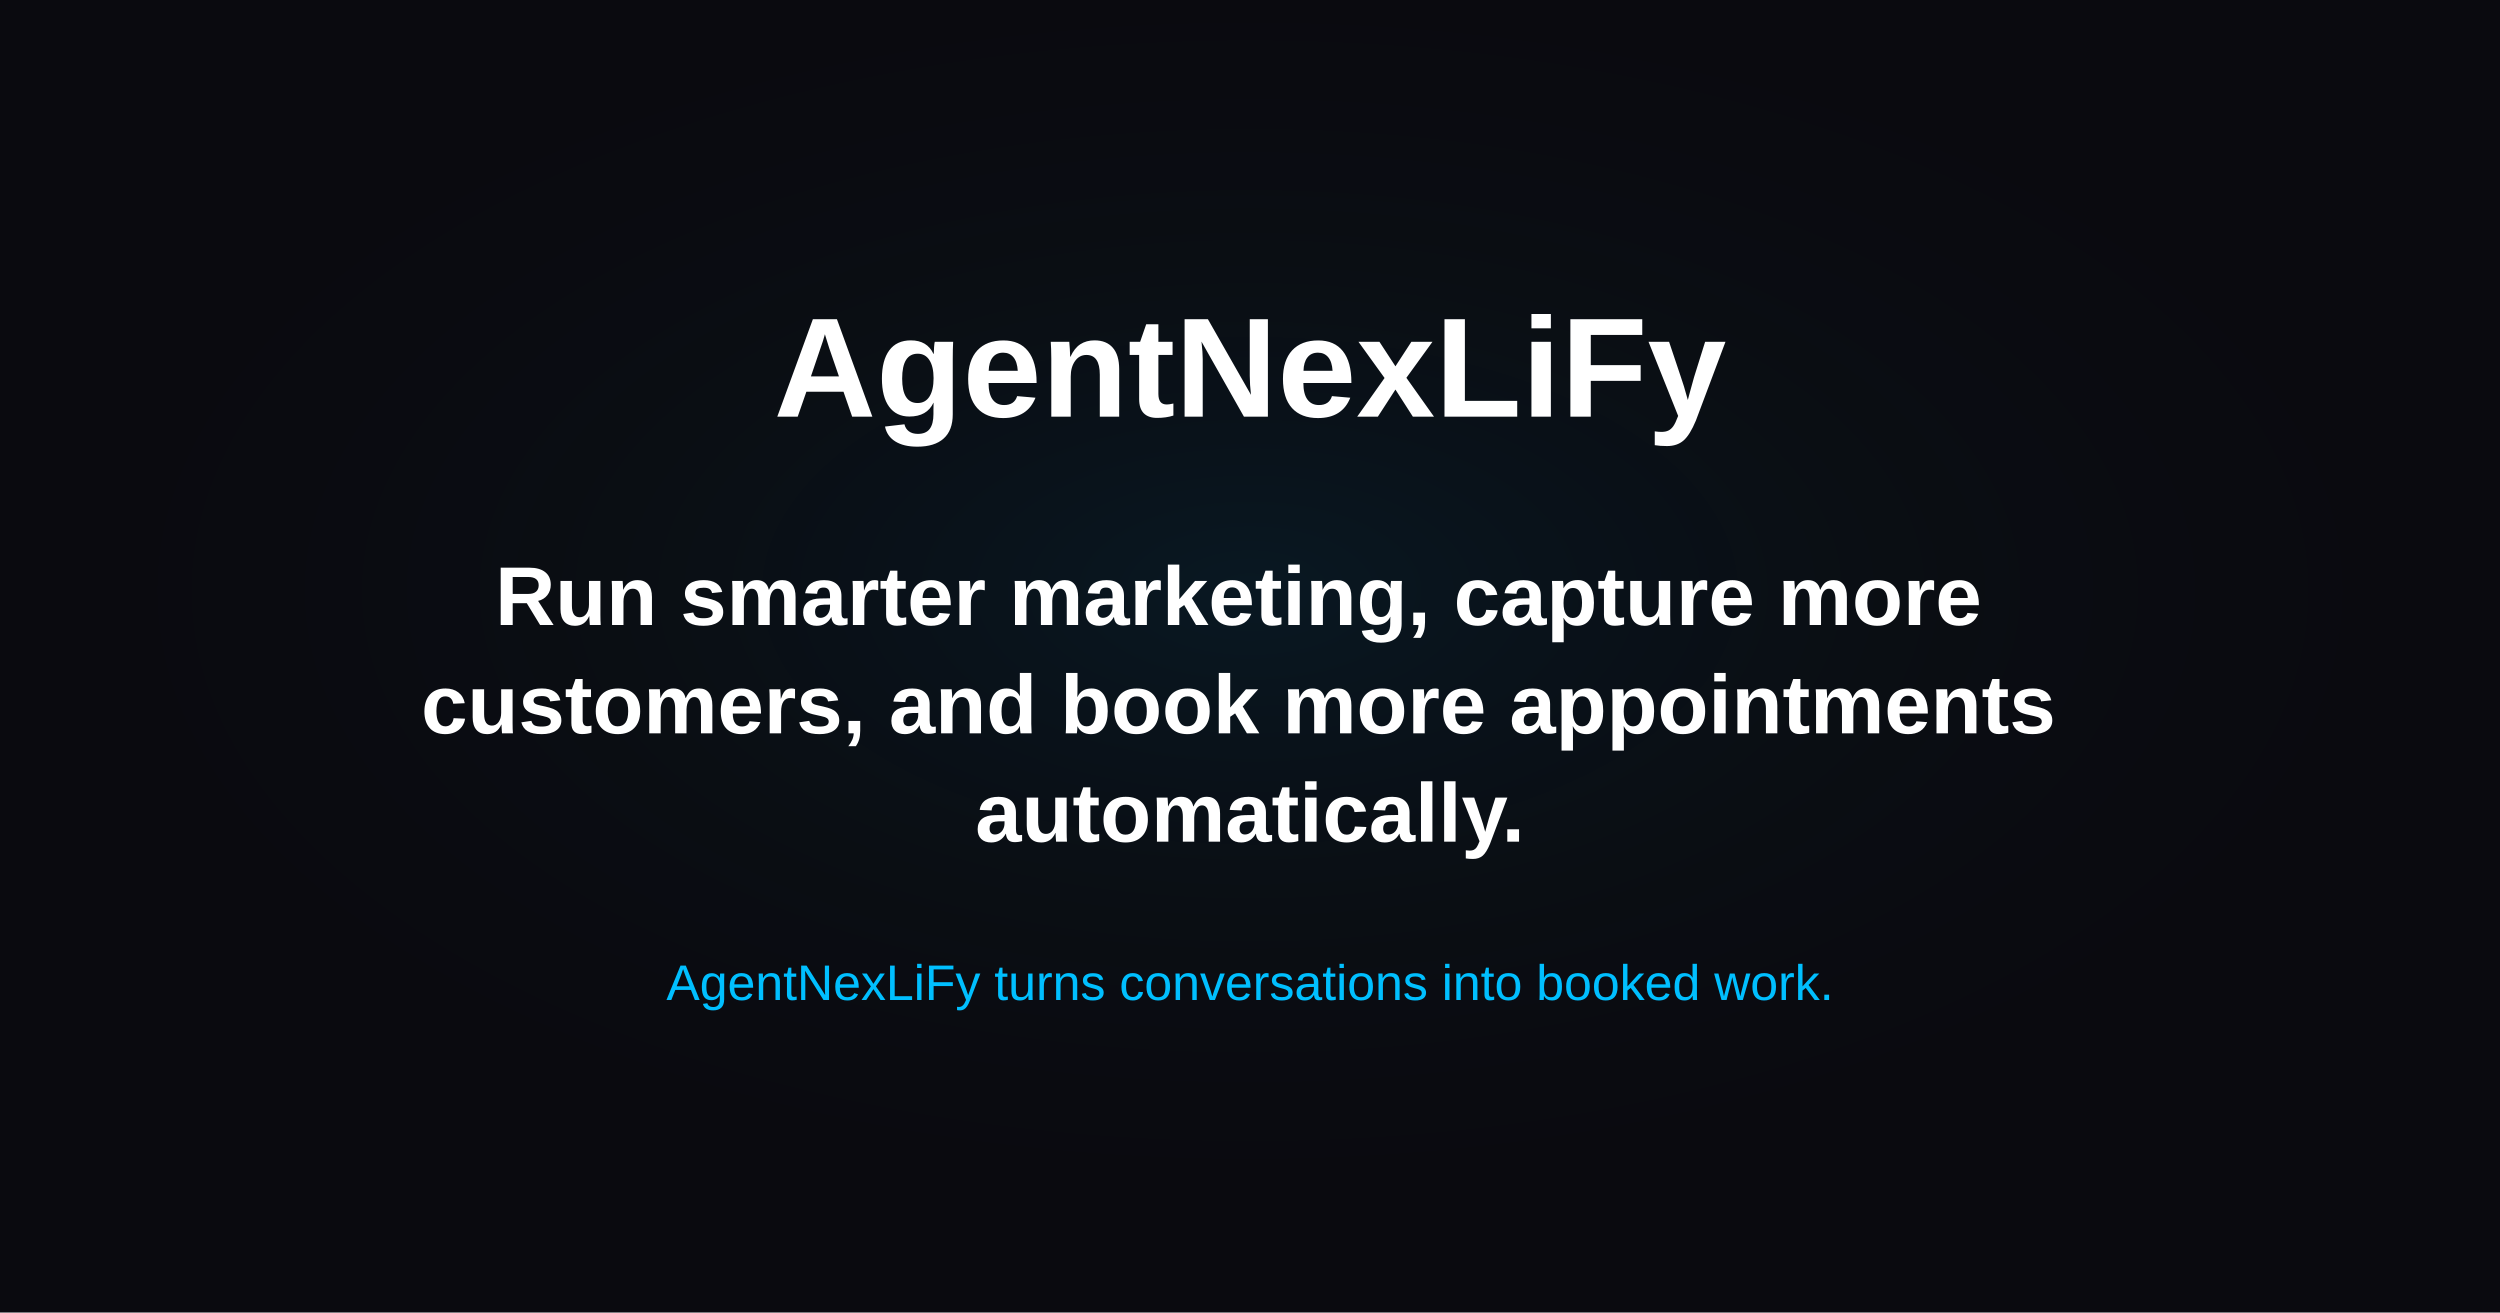
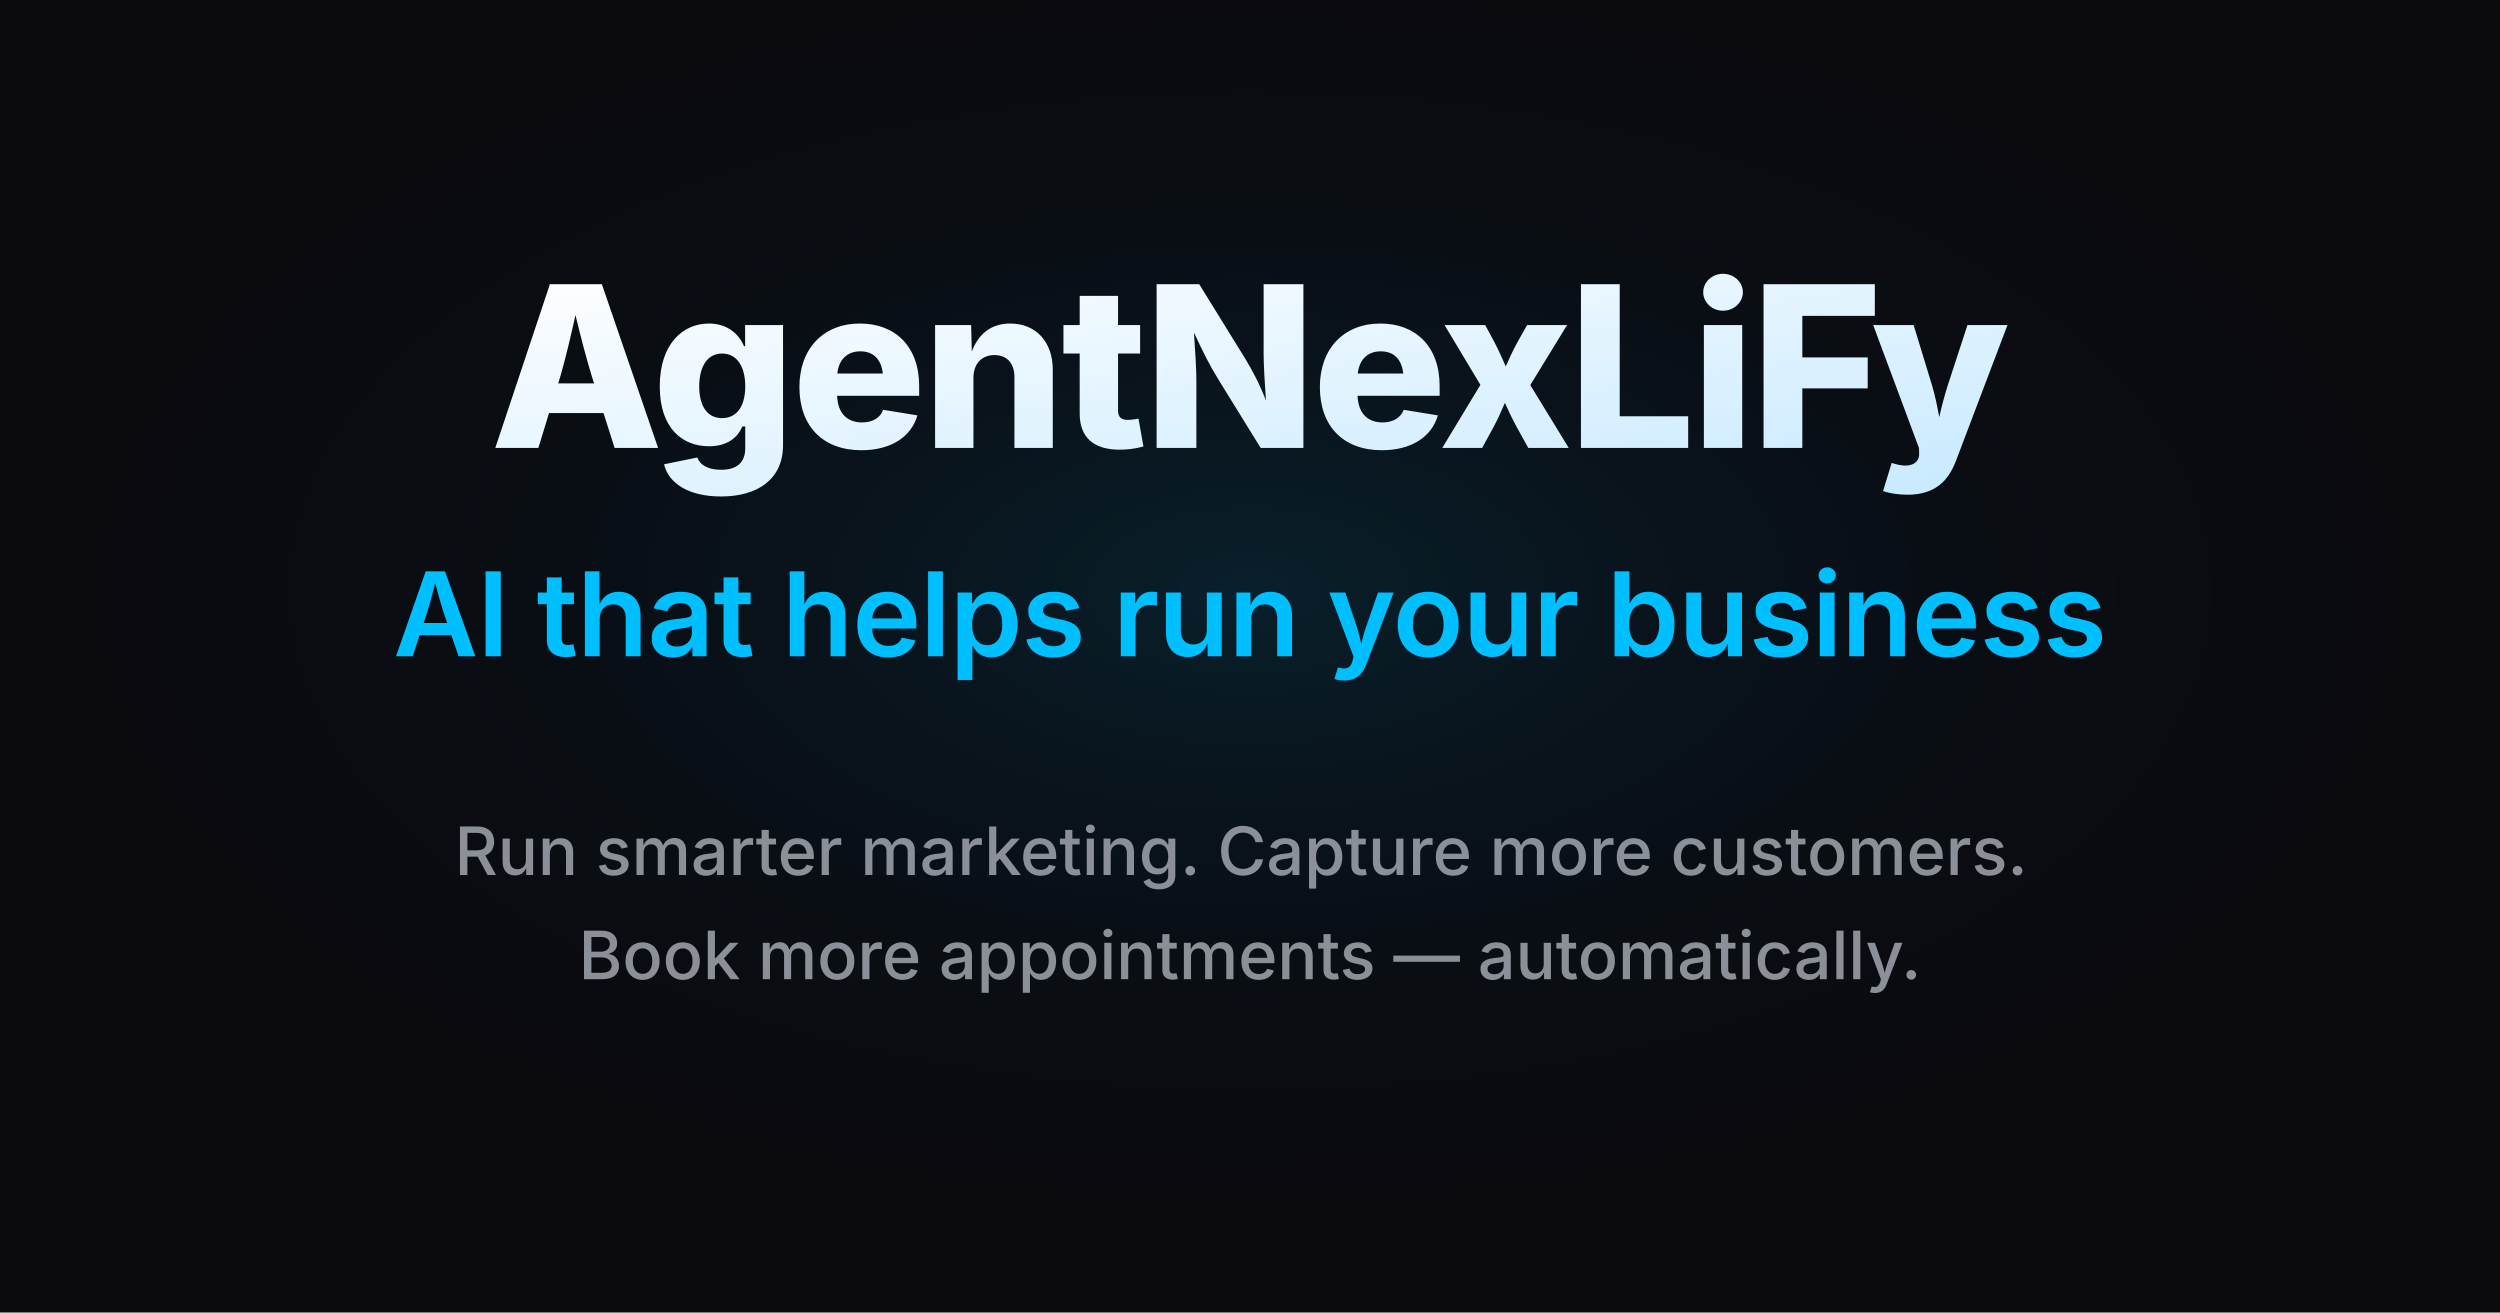
<svg xmlns="http://www.w3.org/2000/svg" width="1200" height="630" viewBox="0 0 1200 630">
  <defs>
    <radialGradient id="glow" cx="50%" cy="45%" r="50%">
-       <stop offset="0%" stop-color="#00bfff" stop-opacity="0.08" />
+       <stop offset="0%" stop-color="#00bfff" stop-opacity="0.12" />
      <stop offset="100%" stop-color="#0a0a0f" stop-opacity="0" />
    </radialGradient>
+     <linearGradient id="brand" x1="0%" y1="0%" x2="100%" y2="100%">
+       <stop offset="0%" stop-color="#ffffff" />
+       <stop offset="100%" stop-color="#c7e9ff" />
+     </linearGradient>
  </defs>
  <rect width="1200" height="630" fill="#0a0a0f" />
  <rect width="1200" height="630" fill="url(#glow)" />
-   <text x="600" y="200" text-anchor="middle" font-family="Arial, Helvetica, sans-serif" font-size="68" font-weight="bold" fill="#ffffff">AgentNexLiFy</text>
-   <text text-anchor="middle" font-family="Arial, Helvetica, sans-serif" font-size="40" font-weight="700" fill="#ffffff">
-     <tspan x="600" y="300">Run smarter marketing, capture more</tspan>
-     <tspan x="600" y="352">customers, and book more appointments</tspan>
-     <tspan x="600" y="404">automatically.</tspan>
+   <text x="600" y="215" text-anchor="middle" font-family="Inter, Arial, Helvetica, sans-serif" font-size="108" font-weight="800" fill="url(#brand)" letter-spacing="-2">AgentNexLiFy</text>
+   <text x="600" y="315" text-anchor="middle" font-family="Inter, Arial, Helvetica, sans-serif" font-size="56" font-weight="600" fill="#00bfff" letter-spacing="-0.5">AI that helps run your business</text>
+   <text text-anchor="middle" font-family="Inter, Arial, Helvetica, sans-serif" font-size="32" font-weight="500" fill="#8a8f98">
+     <tspan x="600" y="420">Run smarter marketing. Capture more customers.</tspan>
+     <tspan x="600" y="470">Book more appointments — automatically.</tspan>
  </text>
-   <text x="600" y="480" text-anchor="middle" font-family="Arial, Helvetica, sans-serif" font-size="24" fill="#00bfff">AgentNexLiFy turns conversations into booked work.</text>
</svg>
